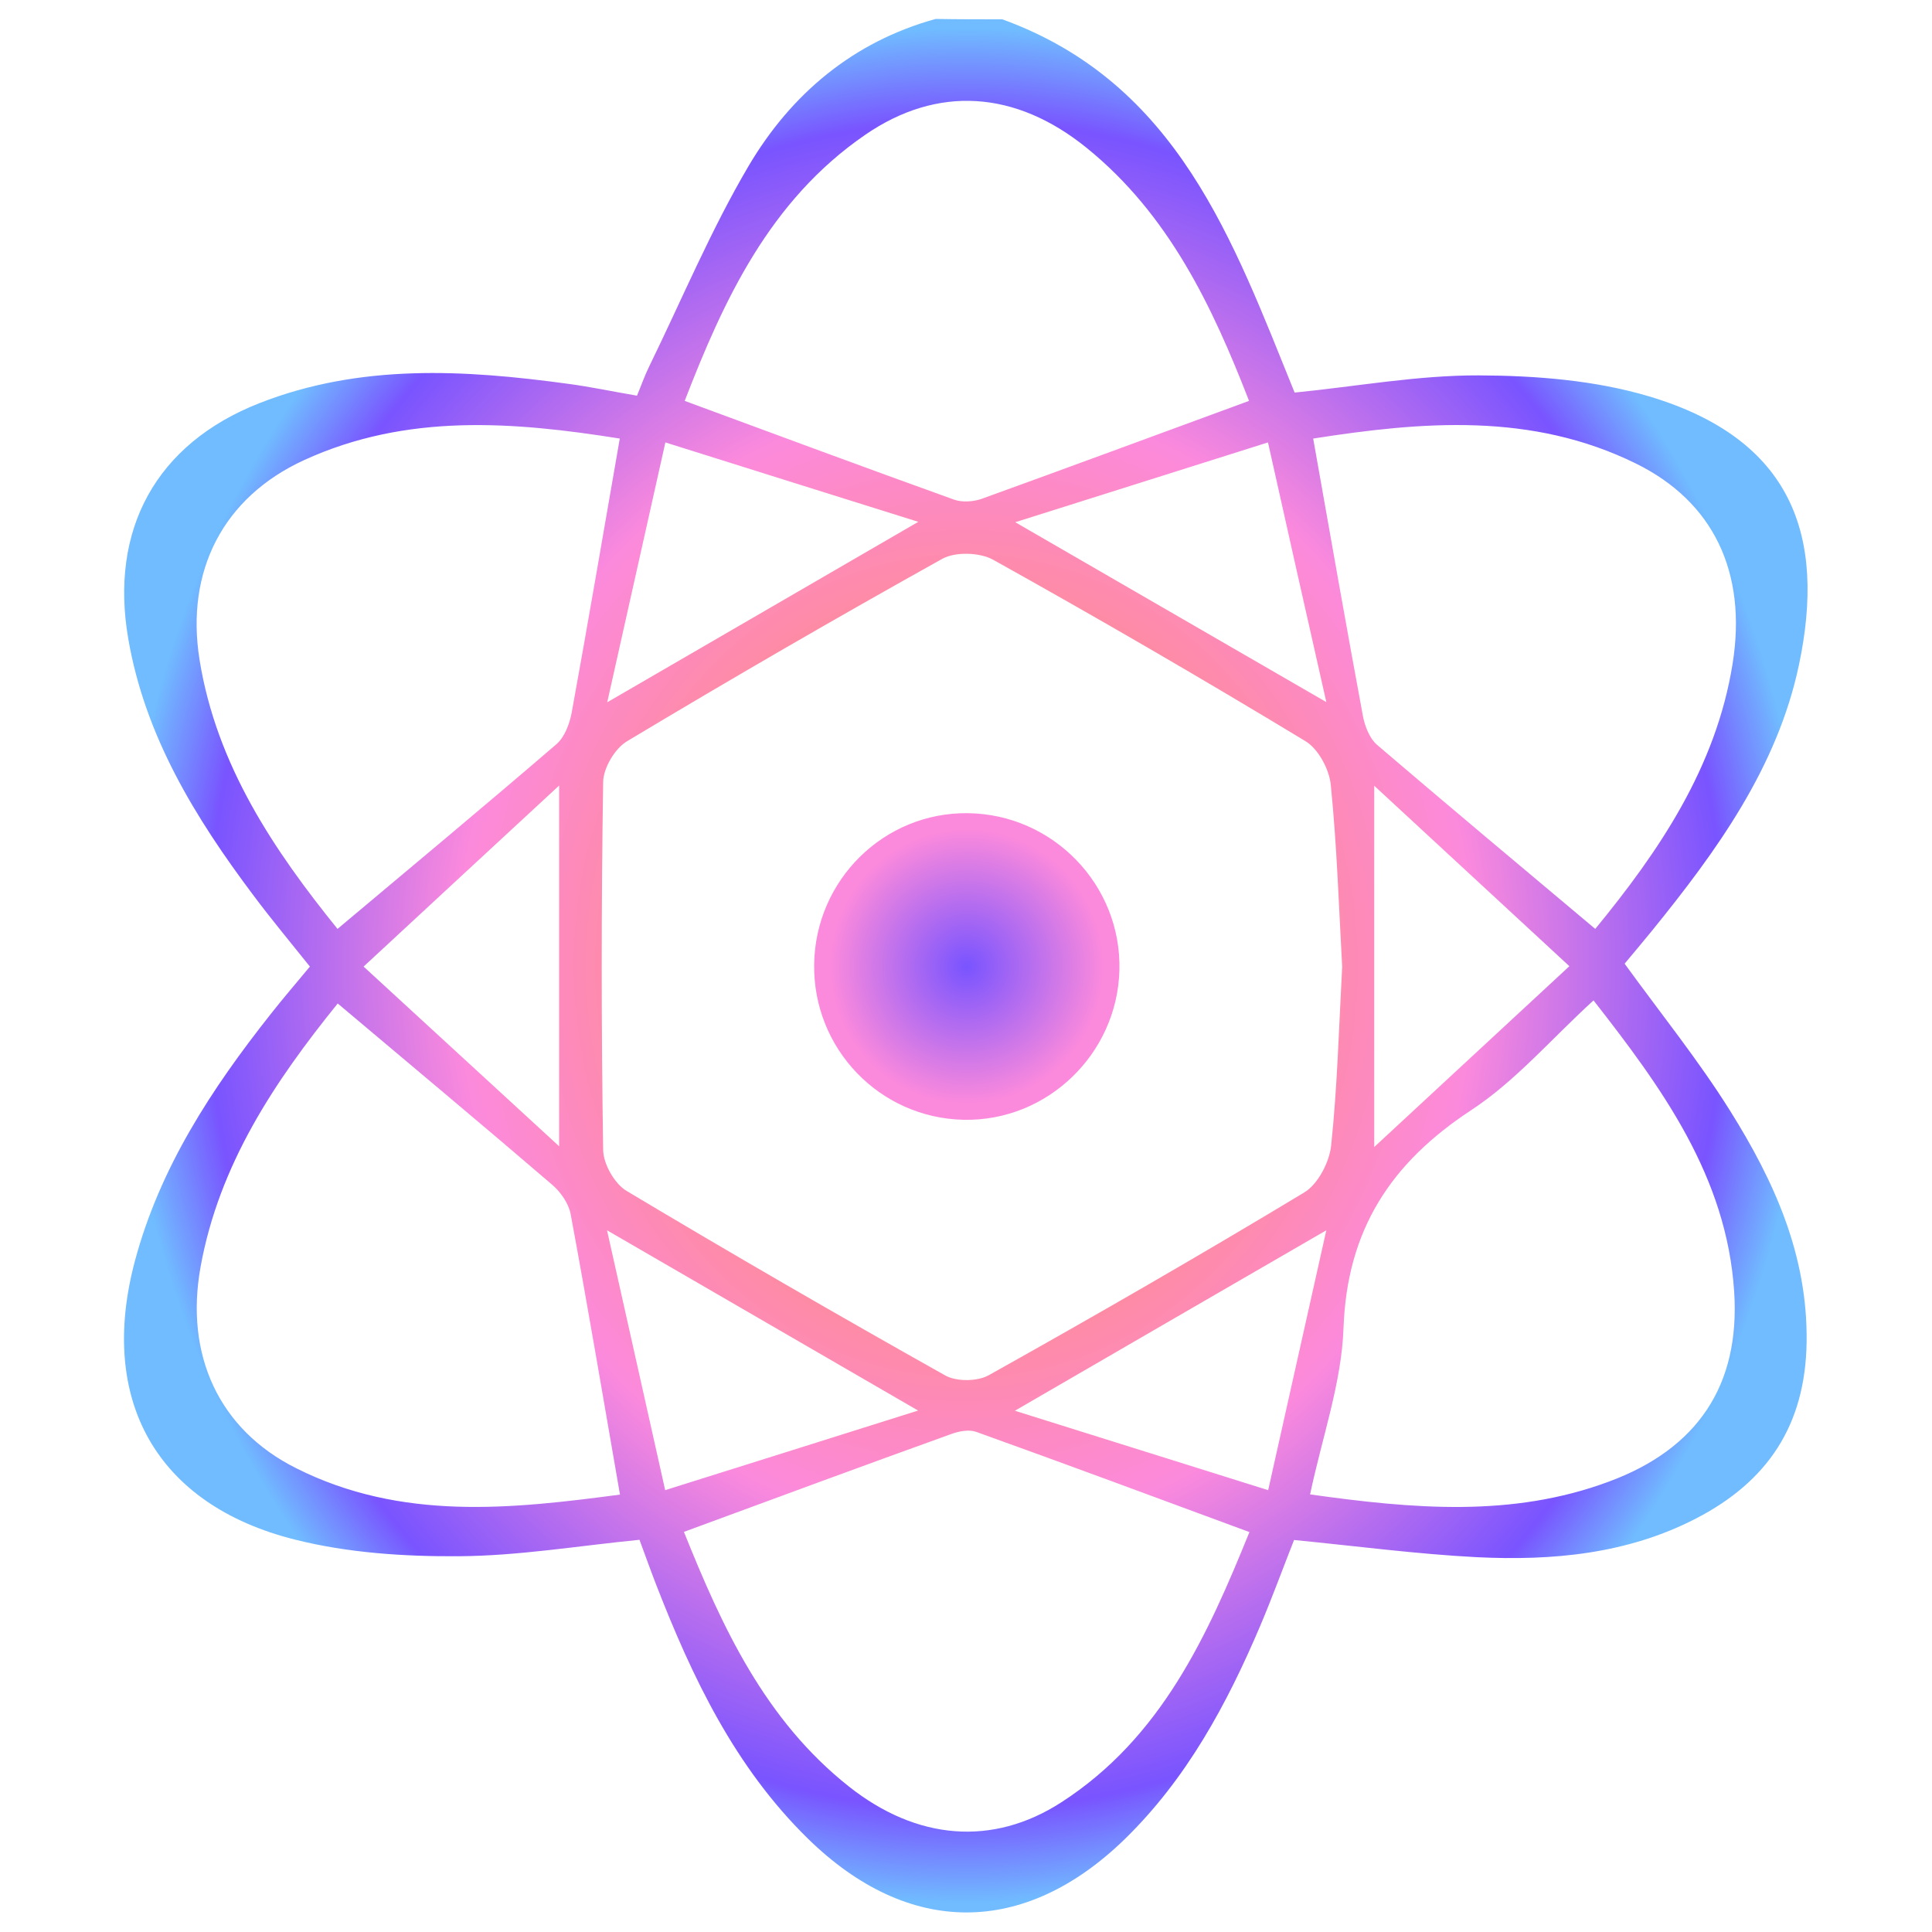
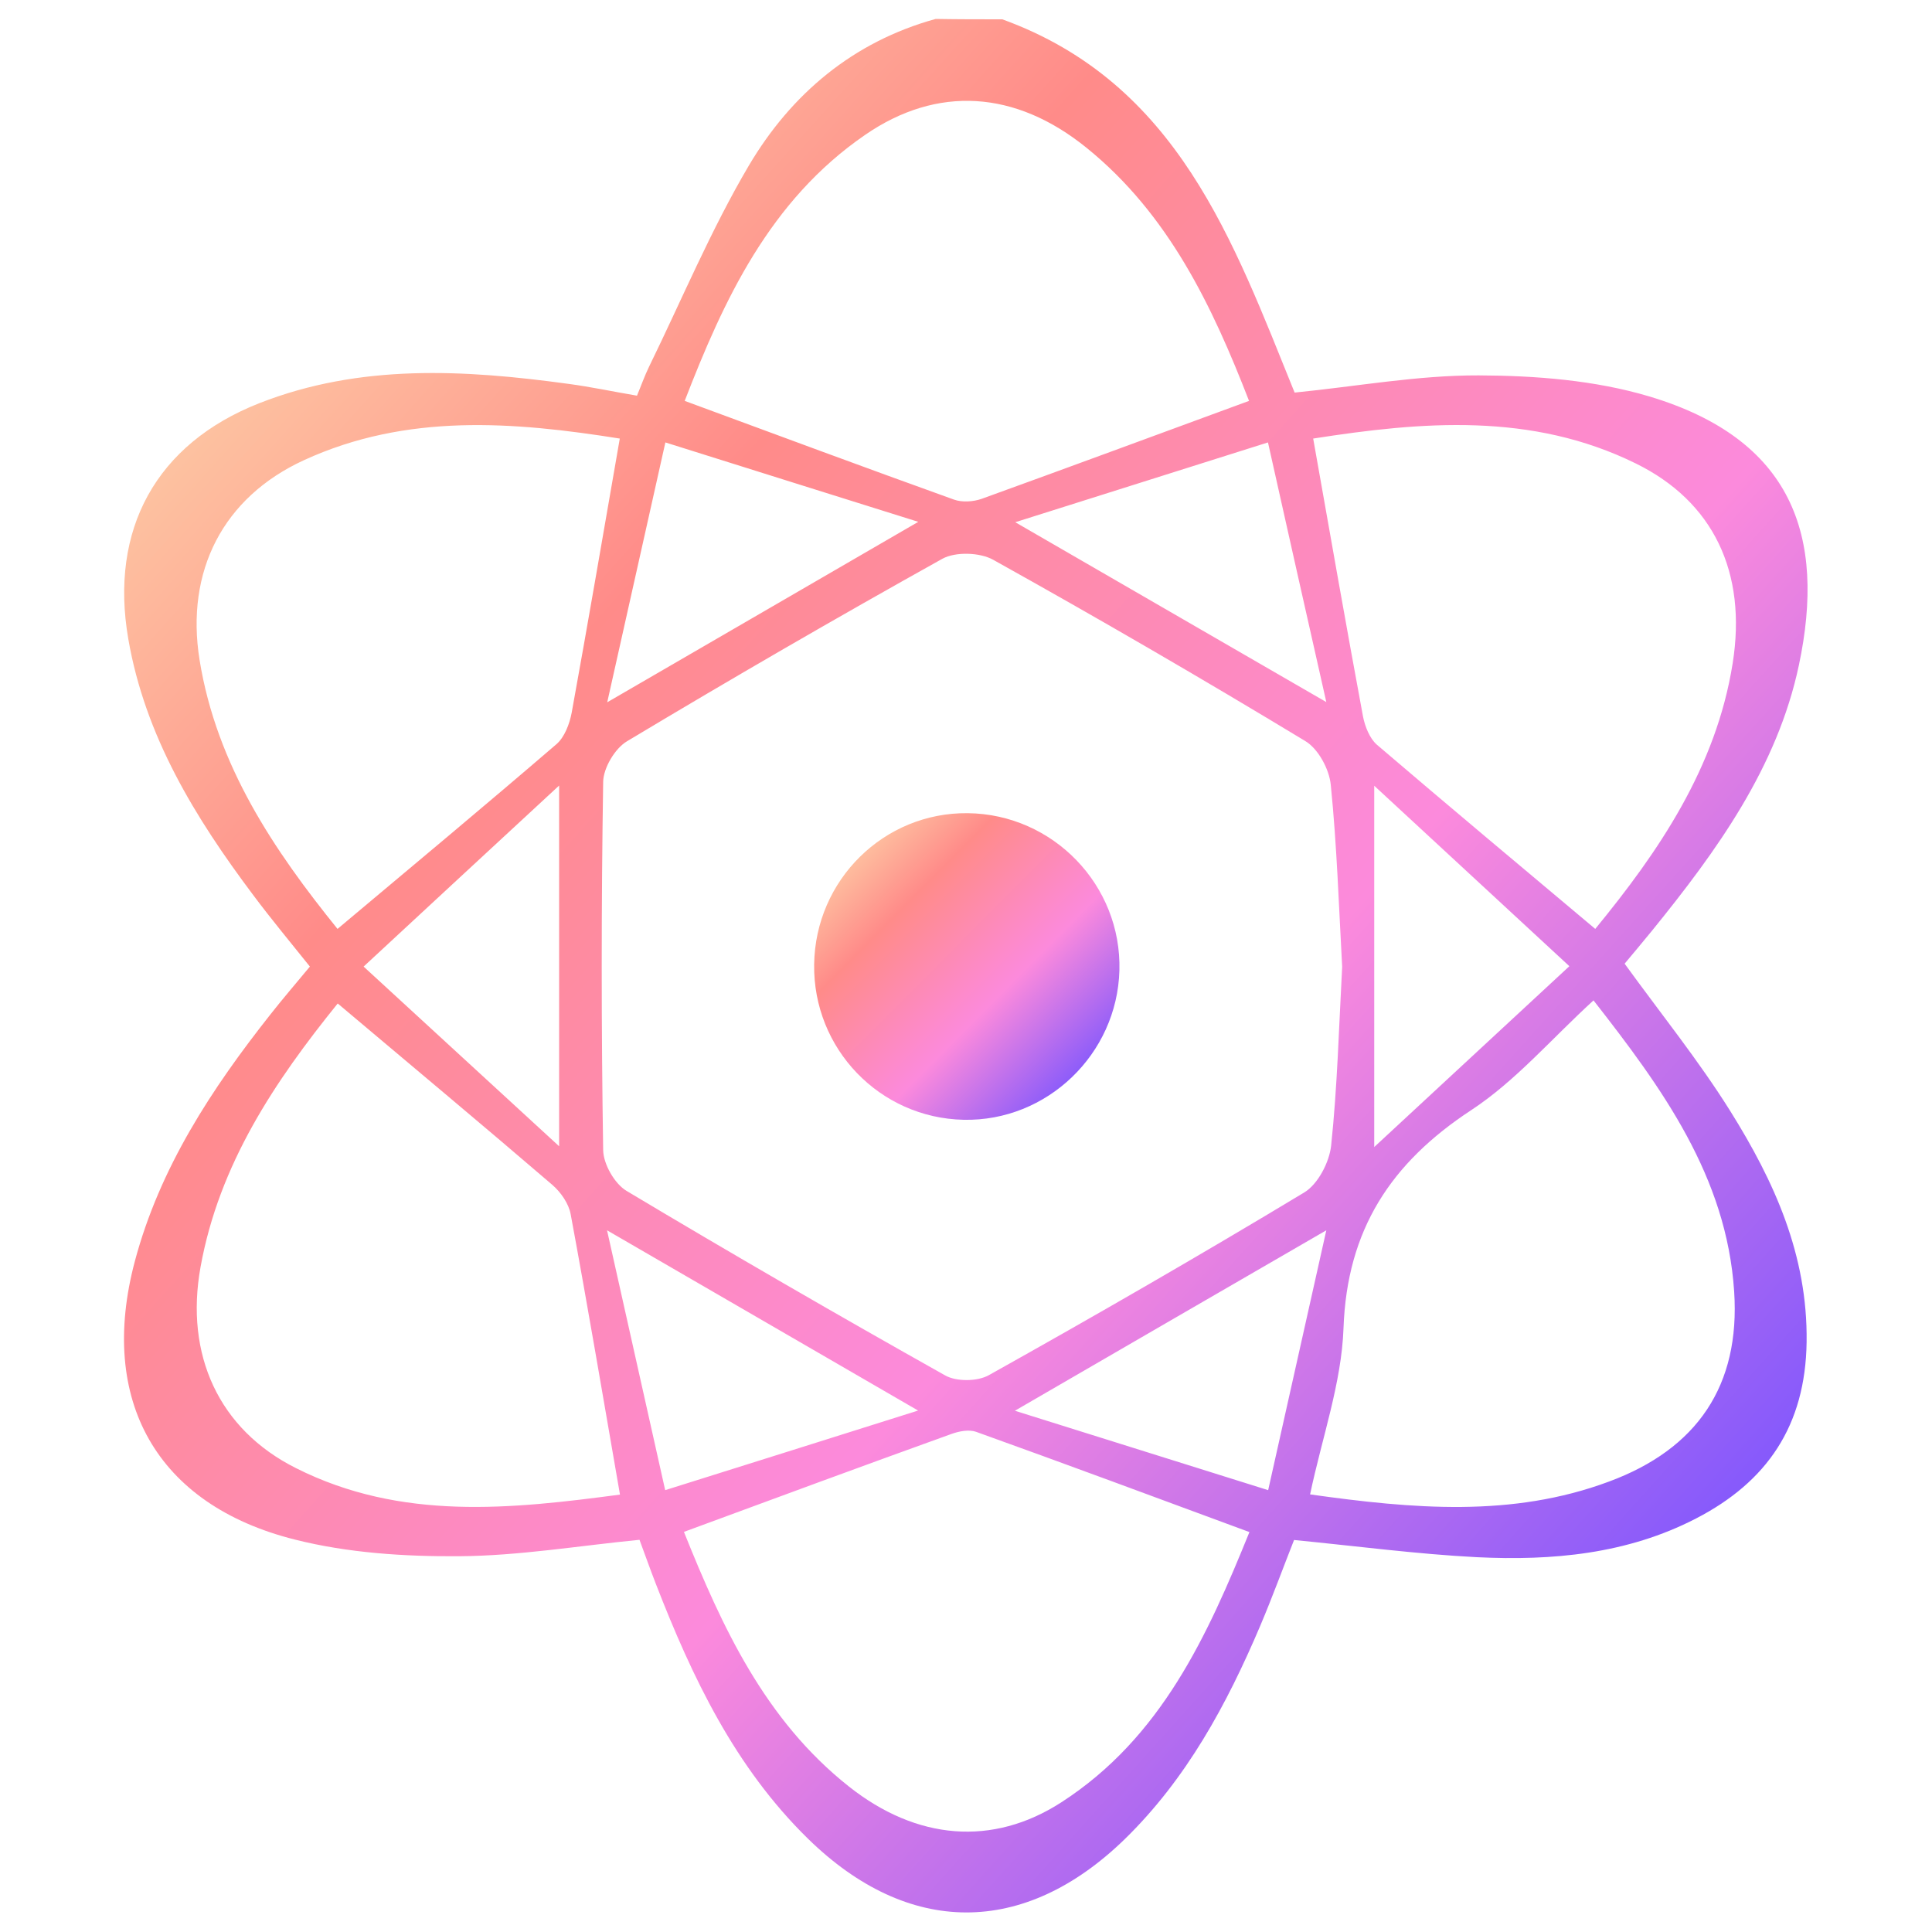
<svg xmlns="http://www.w3.org/2000/svg" version="1.1" x="0px" y="0px" viewBox="0 0 1000 1000" enable-background="new 0 0 1000 1000" xml:space="preserve">
  <defs>
-     <radialGradient id="outt" cx="50%" cy="50%" r="50%" fx="50%" fy="50%">
+     <linearGradient id="outt" x1="0%" y1="0%" x2="100%" y2="100%">
      <stop offset="0%" style="stop-color:#FCECB2;stop-opacity:1" />
      <stop offset="30%" style="stop-color:#FF8B89;stop-opacity:1" />
      <stop offset="60%" style="stop-color:#FC8ADC;stop-opacity:1" />
      <stop offset="90%" style="stop-color:#7954FF;stop-opacity:1" />
      <stop offset="100%" style="stop-color:#70BCFF;stop-opacity:1" />
-     </radialGradient>
-     <radialGradient id="cent" cx="50%" cy="50%" r="50%" fx="50%" fy="50%">
-       <stop offset="0%" style="stop-color:#7954FF;stop-opacity:1" />
-       <stop offset="90%" style="stop-color:#FC8ADC;stop-opacity:1" />
-     </radialGradient>
+     </linearGradient>
+     <linearGradient id="cent" x1="0%" y1="0%" x2="100%" y2="100%">
+       <stop offset="0%" style="stop-color:#FCECB2;stop-opacity:1" />
+       <stop offset="30%" style="stop-color:#FF8B89;stop-opacity:1" />
+       <stop offset="60%" style="stop-color:#FC8ADC;stop-opacity:1" />
+       <stop offset="90%" style="stop-color:#7954FF;stop-opacity:1" />
+       <stop offset="100%" style="stop-color:#70BCFF;stop-opacity:1" />
+     </linearGradient>
  </defs>
  <g>
    <path fill="url(#outt)" d="M518.8,10c90.9,33,119.5,114.9,151.3,193.2c32.2-3.2,63.7-9,95.2-8.9c29.6,0.1,60.3,2.5,88.4,10.9c73.8,22.1,91.6,72,77.4,139.1c-11.2,52.9-42.5,96.1-76,137.4c-4.8,5.9-9.7,11.7-14.2,17.1c18.7,25.8,38.3,50.1,54.7,76.3c22.7,36.3,40.1,74.5,39.5,119.5c-0.6,43.4-20.5,72.4-57.3,91.4c-35.6,18.4-74.3,21.9-113.4,20c-31-1.6-61.9-5.7-94.6-8.9c-5.5,13.9-11.1,29.3-17.5,44.4c-17.3,40.7-38.1,79.2-70.2,110.5c-52.1,50.6-112,50.5-163.9-0.3c-37.8-37-59.9-83.4-78.7-131.8c-3-7.7-5.7-15.4-8.5-22.9c-31.6,3.1-62.5,8.3-93.3,8.5c-28.4,0.2-57.6-1.7-85-8.6c-71.9-18-102-72.4-82.9-144.1c12.9-48.4,39.7-89.2,70.3-127.9c6.3-8,12.9-15.7,20.3-24.6c-9.9-12.4-20-24.5-29.4-37.1c-30-40-55.9-82.1-64.6-132.5c-9.8-56.6,14.4-101,67.8-122c52.2-20.5,106.1-17.4,160.1-10c11.3,1.5,22.5,3.9,35.4,6.1c2.1-5,3.9-10.2,6.3-15.1c17-34.8,32-70.8,51.6-104c21.9-37,53.9-64.1,96.7-75.9C495.9,10,507.4,10,518.8,10z M694.7,500.4c-1.7-30.7-2.7-62.6-5.9-94.2c-0.8-8.1-6.5-18.7-13.3-22.7C622.3,351.3,568.4,320,514,289.7c-6.9-3.8-19.4-4.2-26.2-0.5c-54.9,30.6-109.3,62.1-163.3,94.5c-6.2,3.7-12.2,13.8-12.3,21c-1,63.5-1,127.1,0,190.6c0.1,7.2,5.9,17.4,12.1,21.1c54.5,32.6,109.5,64.4,164.9,95.5c5.8,3.3,16.7,3.2,22.6-0.1c54.9-30.7,109.4-62.1,163.3-94.6c7.1-4.3,13-15.7,13.9-24.3C692.2,562.6,693,532,694.7,500.4z M320.8,227c-54.7-8.7-110.2-13.3-163.5,11.2c-41.8,19.2-61.4,57.4-54,103.4c8.8,54.6,38.6,98.6,71.4,139.2c38.6-32.4,76.2-63.7,113.3-95.6c4.2-3.6,6.8-10.5,7.9-16.3C304.3,322.7,312.2,276.4,320.8,227z M646.5,207.5c-19.1-49.2-41.6-96.6-84.1-131c-36.8-29.8-77.3-32.4-114.6-6.7c-49.5,34-73.3,85.7-93.4,137.7c47.7,17.6,93.5,34.6,139.4,51.1c4.2,1.5,10,1.1,14.3-0.4C553.4,241.8,598.6,225.1,646.5,207.5z M679.7,227c8.9,50.2,17.1,97.1,25.8,143.9c1,5.1,3.4,11.2,7.1,14.5c37.1,31.7,74.5,63,113.1,95.4c32.9-40.1,62.5-83.5,71.1-137.3c7.6-47.5-10.2-84-50.1-103.6C792.7,213.3,736,218.2,679.7,227z M354,792.9c19.7,49.1,41.9,97.4,85.4,131.8c35.1,27.8,74.4,31.1,109.9,8.2c51.9-33.5,75.7-86.4,97.4-139.9c-48.7-18-95-35.2-141.5-51.9c-3.7-1.3-8.8-0.3-12.7,1.1C447.2,758.5,402,775.2,354,792.9z M174.8,519.4c-32.5,40.2-61.4,83.2-71,136.4c-8.2,45.5,9.5,84.1,49.4,104.1c54.6,27.5,111.8,21.1,167.7,13.7c-8.7-50-16.7-97.6-25.5-145c-1-5.6-5.1-11.5-9.5-15.3C249.7,582.2,213.1,551.7,174.8,519.4z M824.8,517.8c-21.8,19.9-40.3,41.7-63.3,56.8c-41.6,27.3-64.3,61.9-66.1,112.8c-1,28.4-11.1,56.6-17.3,86.1c53.4,7.5,104.6,12,154.6-6.6c45.8-16.9,68.1-49.8,64.9-98.4C893.7,609,860.3,563.2,824.8,517.8z M188.2,500.3c35.3,32.5,67.3,61.8,101.2,93c0-63.8,0-122.9,0-186.7C254.6,438.8,223,468,188.2,500.3z M656.3,229c-45.2,14.3-86.8,27.4-130.8,41.3c55,31.8,105.9,61.2,161,93.1C676.1,317.5,666.6,275,656.3,229z M344.4,229c-10.4,46.3-20,89.2-30.1,134.5c55.1-32,106.5-61.8,161-93.4C431.2,256.3,389.6,243.2,344.4,229z M686.5,636.8c-55.1,31.9-106.4,61.6-161.2,93.4c44,13.8,85.8,26.9,131.1,41.1C666.8,725,676.1,683.2,686.5,636.8z M711.3,406.7c0,64.8,0,123.4,0,187c35-32.4,66.8-61.9,101-93.6C777.8,468.2,746.3,439.1,711.3,406.7z M344.3,771.3c45.3-14.2,87.1-27.4,130.9-41.2c-55-31.9-106.3-61.6-161-93.3C324.3,682,333.8,724.4,344.3,771.3z" />
    <path fill="url(#cent)" d="M498.8,579.6c-43.5-0.9-78-36.8-77.4-80.4c0.6-43.8,36.2-78.8,79.5-78.3c44.2,0.5,79.7,37.3,78.5,81.4C578.2,545.7,541.9,580.5,498.8,579.6z" />
  </g>
</svg>
